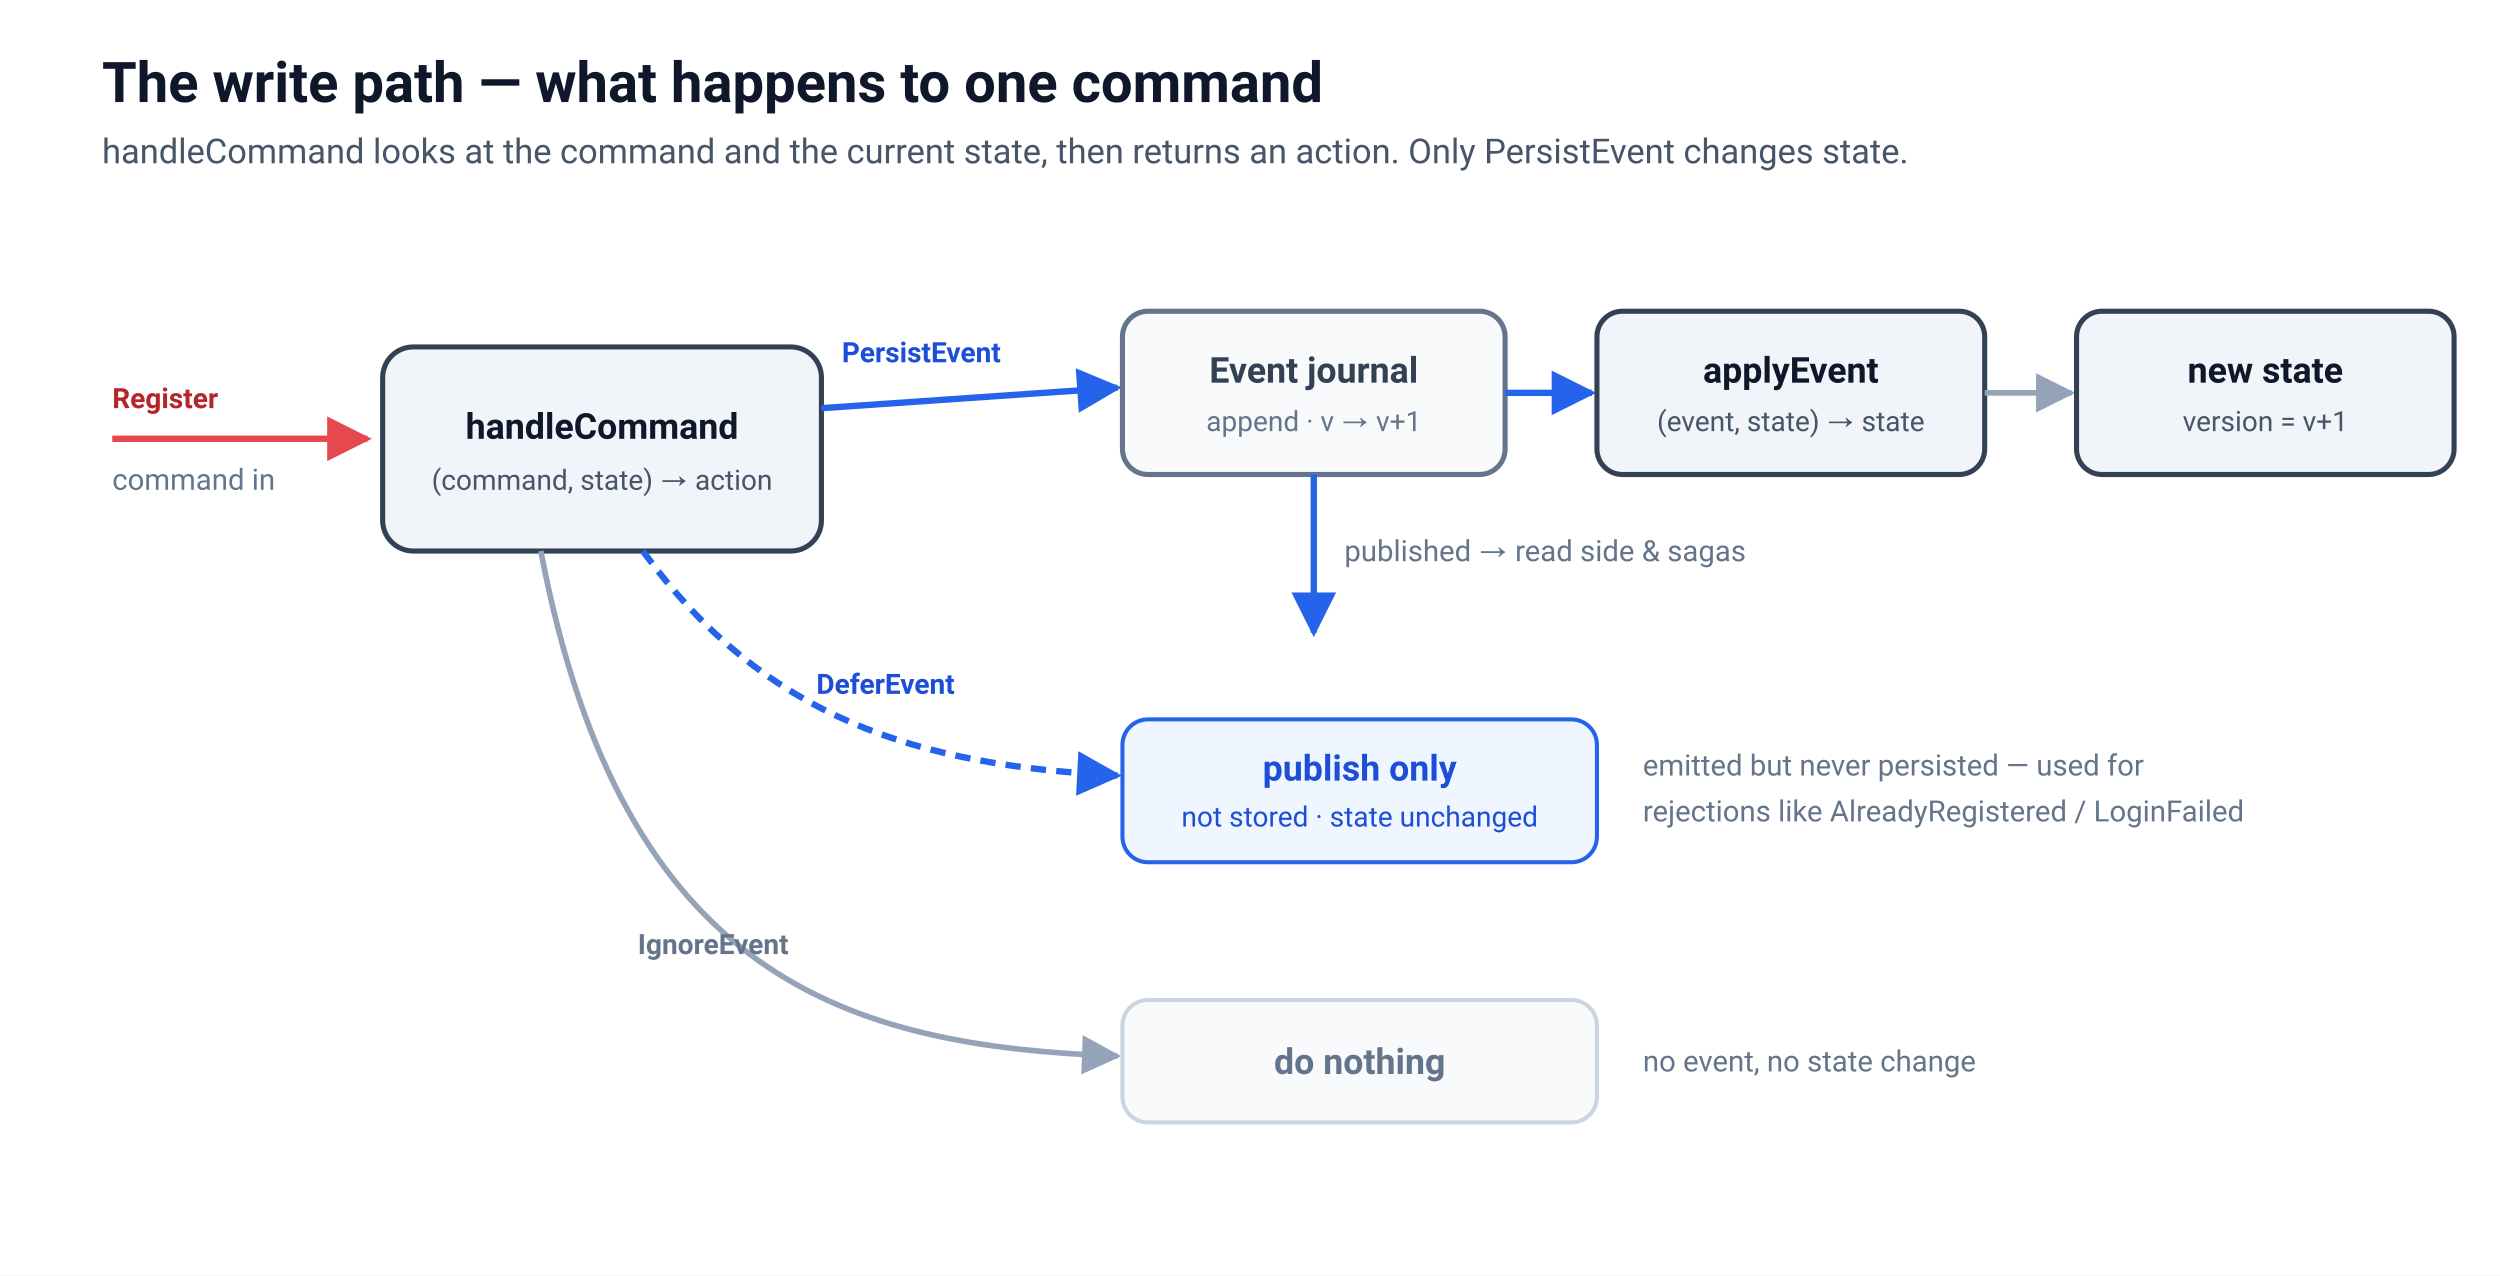
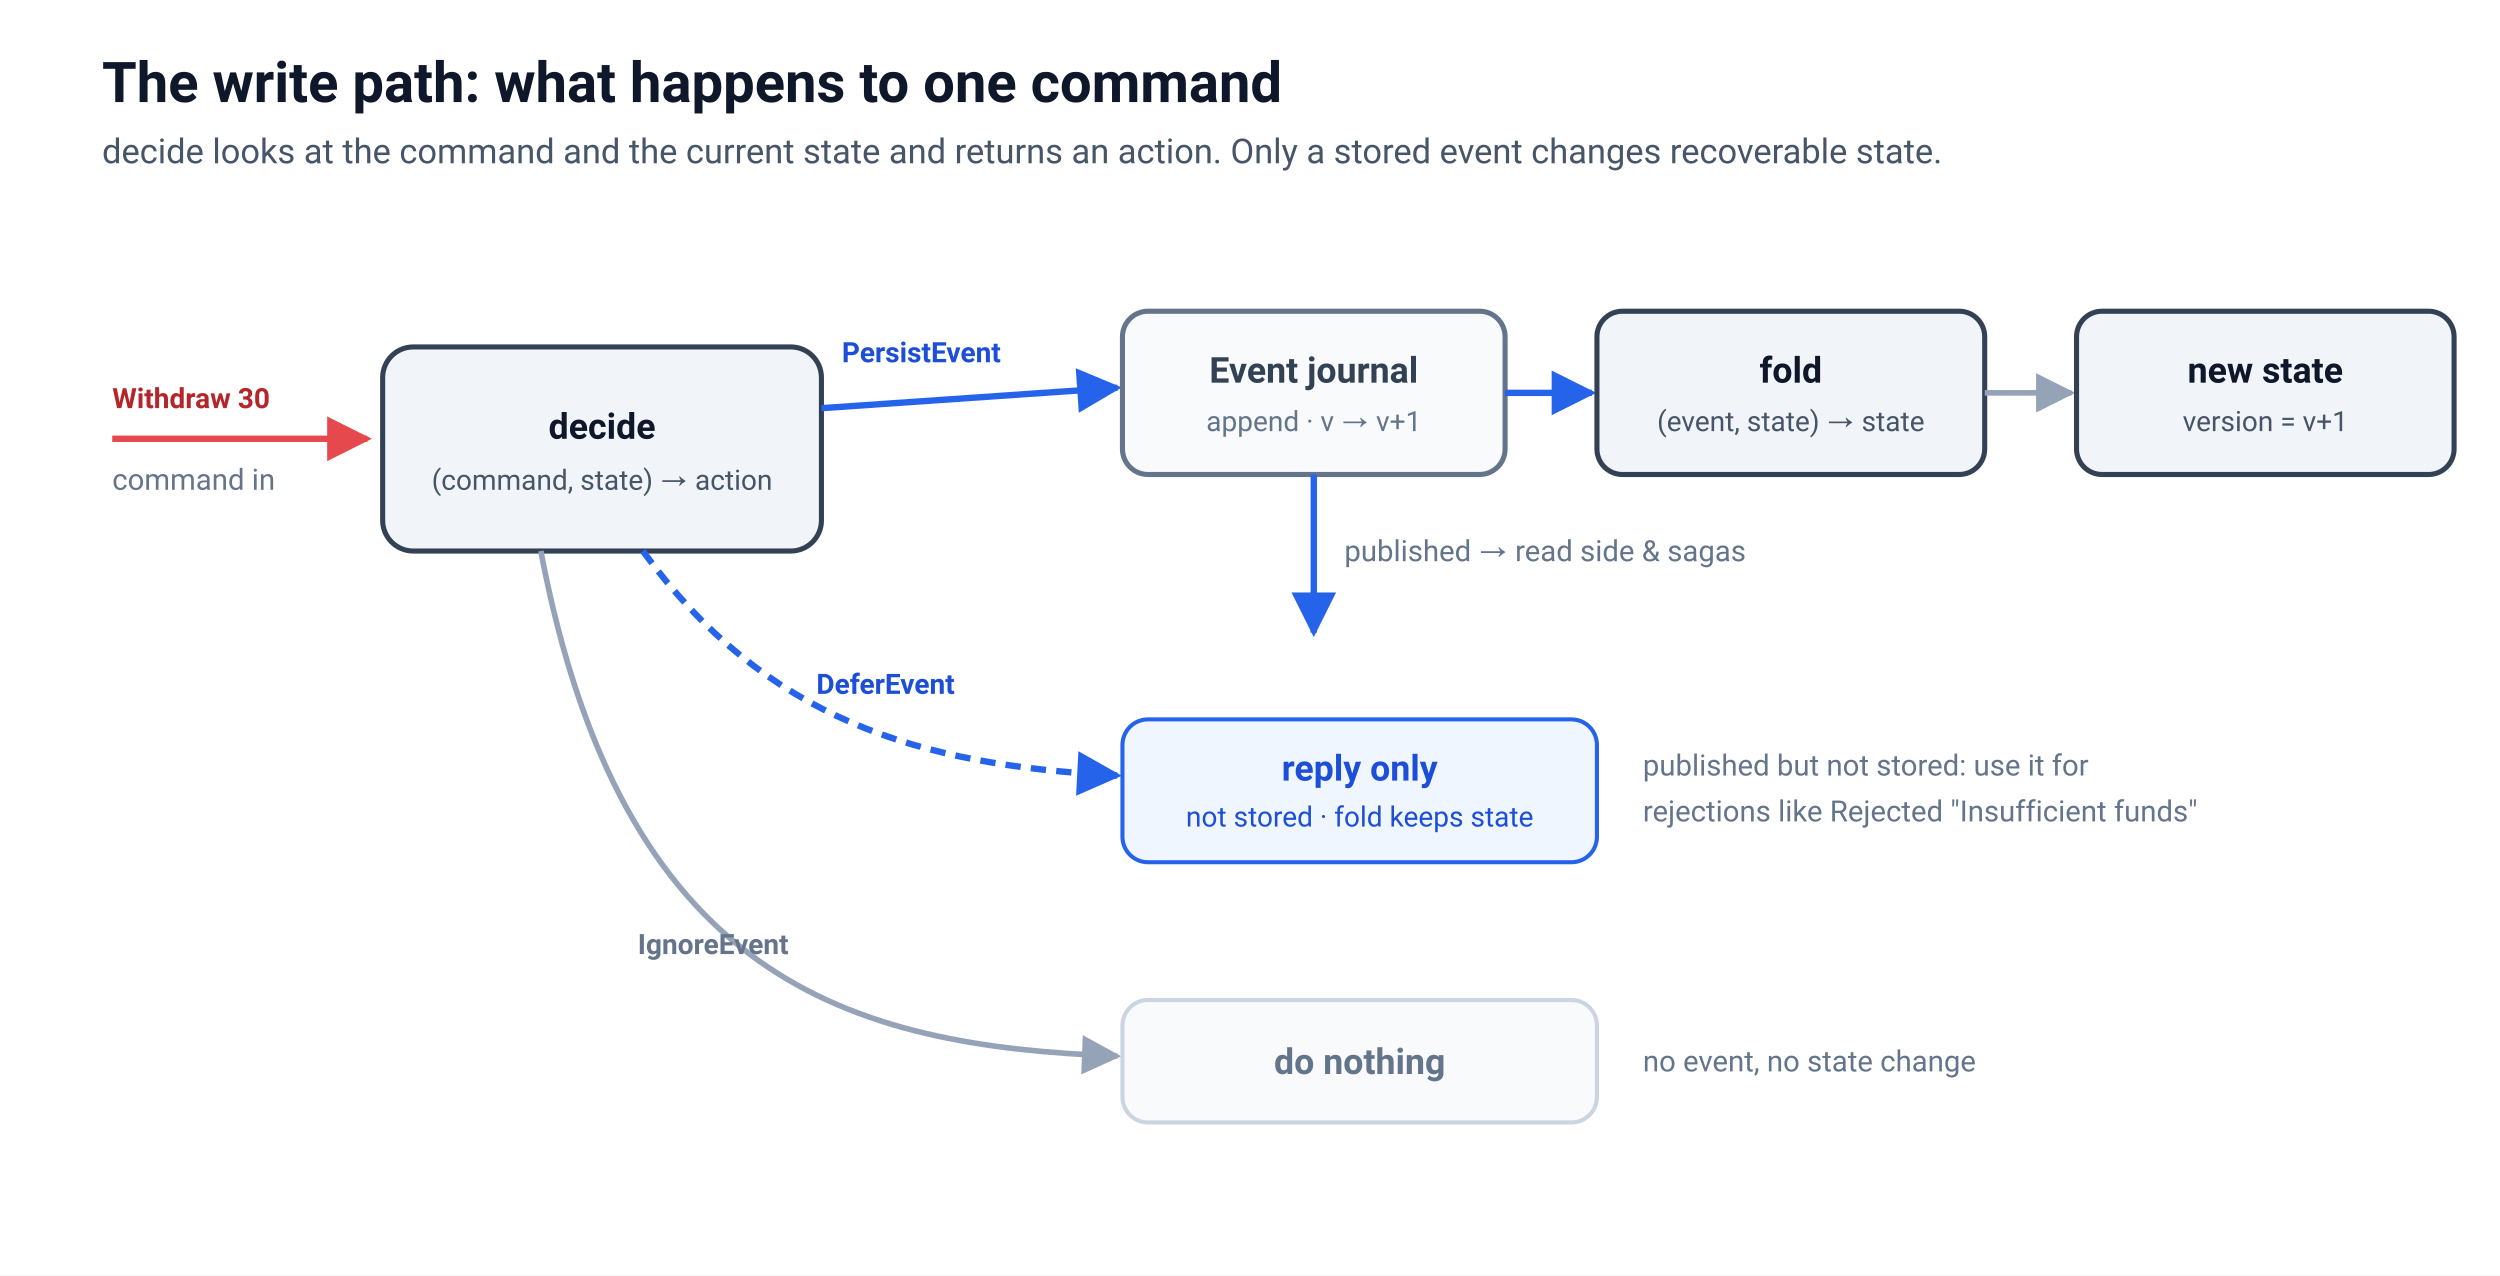
<svg xmlns="http://www.w3.org/2000/svg" viewBox="0 0 980 500" font-family="-apple-system, BlinkMacSystemFont, 'Segoe UI', Roboto, Helvetica, Arial, sans-serif">
  <defs>
    <marker id="w-red" viewBox="0 0 10 10" refX="9" refY="5" markerWidth="7" markerHeight="7" orient="auto-start-reverse">
      <path d="M0,0 L10,5 L0,10 z" fill="#E5484D" />
    </marker>
    <marker id="w-blue" viewBox="0 0 10 10" refX="9" refY="5" markerWidth="7" markerHeight="7" orient="auto-start-reverse">
      <path d="M0,0 L10,5 L0,10 z" fill="#2563EB" />
    </marker>
    <marker id="w-gray" viewBox="0 0 10 10" refX="9" refY="5" markerWidth="7" markerHeight="7" orient="auto-start-reverse">
      <path d="M0,0 L10,5 L0,10 z" fill="#94A3B8" />
    </marker>
    <style>
      .title { font-size:22px; font-weight:700; fill:#0F172A; }
      .subtitle { font-size:13.5px; fill:#475569; }
      .blbl { font-size:14px; font-weight:700; }
      .bsub { font-size:11px; }
      .edge-red { fill:none; stroke:#E5484D; stroke-width:2.5; }
      .edge-blue { fill:none; stroke:#2563EB; stroke-width:2.5; }
      .edge-gray { fill:none; stroke:#94A3B8; stroke-width:2.2; }
      .elbl { font-size:11px; font-weight:700; }
      .note { font-size:11.5px; fill:#64748B; }
    </style>
  </defs>
  <rect width="980" height="500" fill="#FFFFFF" />
-   <text class="title" x="40" y="40">The write path — what happens to one command</text>
-   <text class="subtitle" x="40" y="64">handleCommand looks at the command and the current state, then returns an action. Only PersistEvent changes state.</text>
+   <text class="title" x="40" y="40">The write path: what happens to one command</text>
+   <text class="subtitle" x="40" y="64">decide looks at the command and the current state and returns an action. Only a stored event changes recoverable state.</text>
  <path class="edge-red" d="M44,172 L144,172" marker-end="url(#w-red)" />
-   <text class="elbl" x="44" y="160" fill="#B4262A" font-size="12">Register</text>
+   <text class="elbl" x="44" y="160" fill="#B4262A" font-size="12">Withdraw 30</text>
  <text class="note" x="44" y="192">command in</text>
  <rect x="150" y="136" width="172" height="80" rx="12" fill="#F1F5F9" stroke="#334155" stroke-width="2" />
-   <text class="blbl" x="236" y="172" text-anchor="middle" fill="#0F172A">handleCommand</text>
+   <text class="blbl" x="236" y="172" text-anchor="middle" fill="#0F172A">decide</text>
  <text class="bsub" x="236" y="192" text-anchor="middle" fill="#475569">(command, state) → action</text>
  <path class="edge-blue" d="M322,160 L438,152" marker-end="url(#w-blue)" />
  <text class="elbl" x="330" y="142" fill="#1D4ED8">PersistEvent</text>
  <rect x="440" y="122" width="150" height="64" rx="10" fill="#F8FAFC" stroke="#64748B" stroke-width="2" />
  <text class="blbl" x="515" y="150" text-anchor="middle" fill="#334155" font-size="13">Event journal</text>
  <text class="bsub" x="515" y="169" text-anchor="middle" fill="#64748B">append · v → v+1</text>
  <path class="edge-blue" d="M590,154 L624,154" marker-end="url(#w-blue)" />
  <rect x="626" y="122" width="152" height="64" rx="10" fill="#F1F5F9" stroke="#334155" stroke-width="2" />
-   <text class="blbl" x="702" y="150" text-anchor="middle" fill="#0F172A" font-size="13">applyEvent</text>
+   <text class="blbl" x="702" y="150" text-anchor="middle" fill="#0F172A" font-size="13">fold</text>
  <text class="bsub" x="702" y="169" text-anchor="middle" fill="#475569">(event, state) → state</text>
  <path class="edge-gray" d="M778,154 L812,154" marker-end="url(#w-gray)" />
  <rect x="814" y="122" width="148" height="64" rx="10" fill="#F1F5F9" stroke="#334155" stroke-width="2" />
  <text class="blbl" x="888" y="150" text-anchor="middle" fill="#0F172A" font-size="13">new state</text>
  <text class="bsub" x="888" y="169" text-anchor="middle" fill="#475569">version = v+1</text>
  <path class="edge-blue" d="M515,186 L515,248" marker-end="url(#w-blue)" />
  <text class="note" x="527" y="220" fill="#1D4ED8">published → read side &amp; sagas</text>
  <path class="edge-blue" d="M252,216 C 300,282 360,300 438,304" marker-end="url(#w-blue)" stroke-dasharray="6 4" />
  <text class="elbl" x="320" y="272" fill="#1D4ED8">DeferEvent</text>
  <rect x="440" y="282" width="186" height="56" rx="10" fill="#EFF6FF" stroke="#2563EB" stroke-width="1.6" />
-   <text class="blbl" x="533" y="306" text-anchor="middle" fill="#1D4ED8" font-size="13">publish only</text>
-   <text class="bsub" x="533" y="324" text-anchor="middle" fill="#1D4ED8">not stored · state unchanged</text>
-   <text class="note" x="644" y="304">emitted but never persisted — used for</text>
-   <text class="note" x="644" y="322">rejections like AlreadyRegistered / LoginFailed</text>
+   <text class="blbl" x="533" y="306" text-anchor="middle" fill="#1D4ED8" font-size="13">reply only</text>
+   <text class="bsub" x="533" y="324" text-anchor="middle" fill="#1D4ED8">not stored · fold keeps state</text>
+   <text class="note" x="644" y="304">published but not stored: use it for</text>
+   <text class="note" x="644" y="322">rejections like Rejected "Insufficient funds"</text>
  <path class="edge-gray" d="M212,216 C 244,384 332,410 438,414" marker-end="url(#w-gray)" />
  <text class="elbl" x="250" y="374" fill="#64748B">IgnoreEvent</text>
  <rect x="440" y="392" width="186" height="48" rx="10" fill="#F8FAFC" stroke="#CBD5E1" stroke-width="1.6" />
  <text class="blbl" x="533" y="421" text-anchor="middle" fill="#64748B" font-size="13">do nothing</text>
  <text class="note" x="644" y="420">no event, no state change</text>
</svg>
